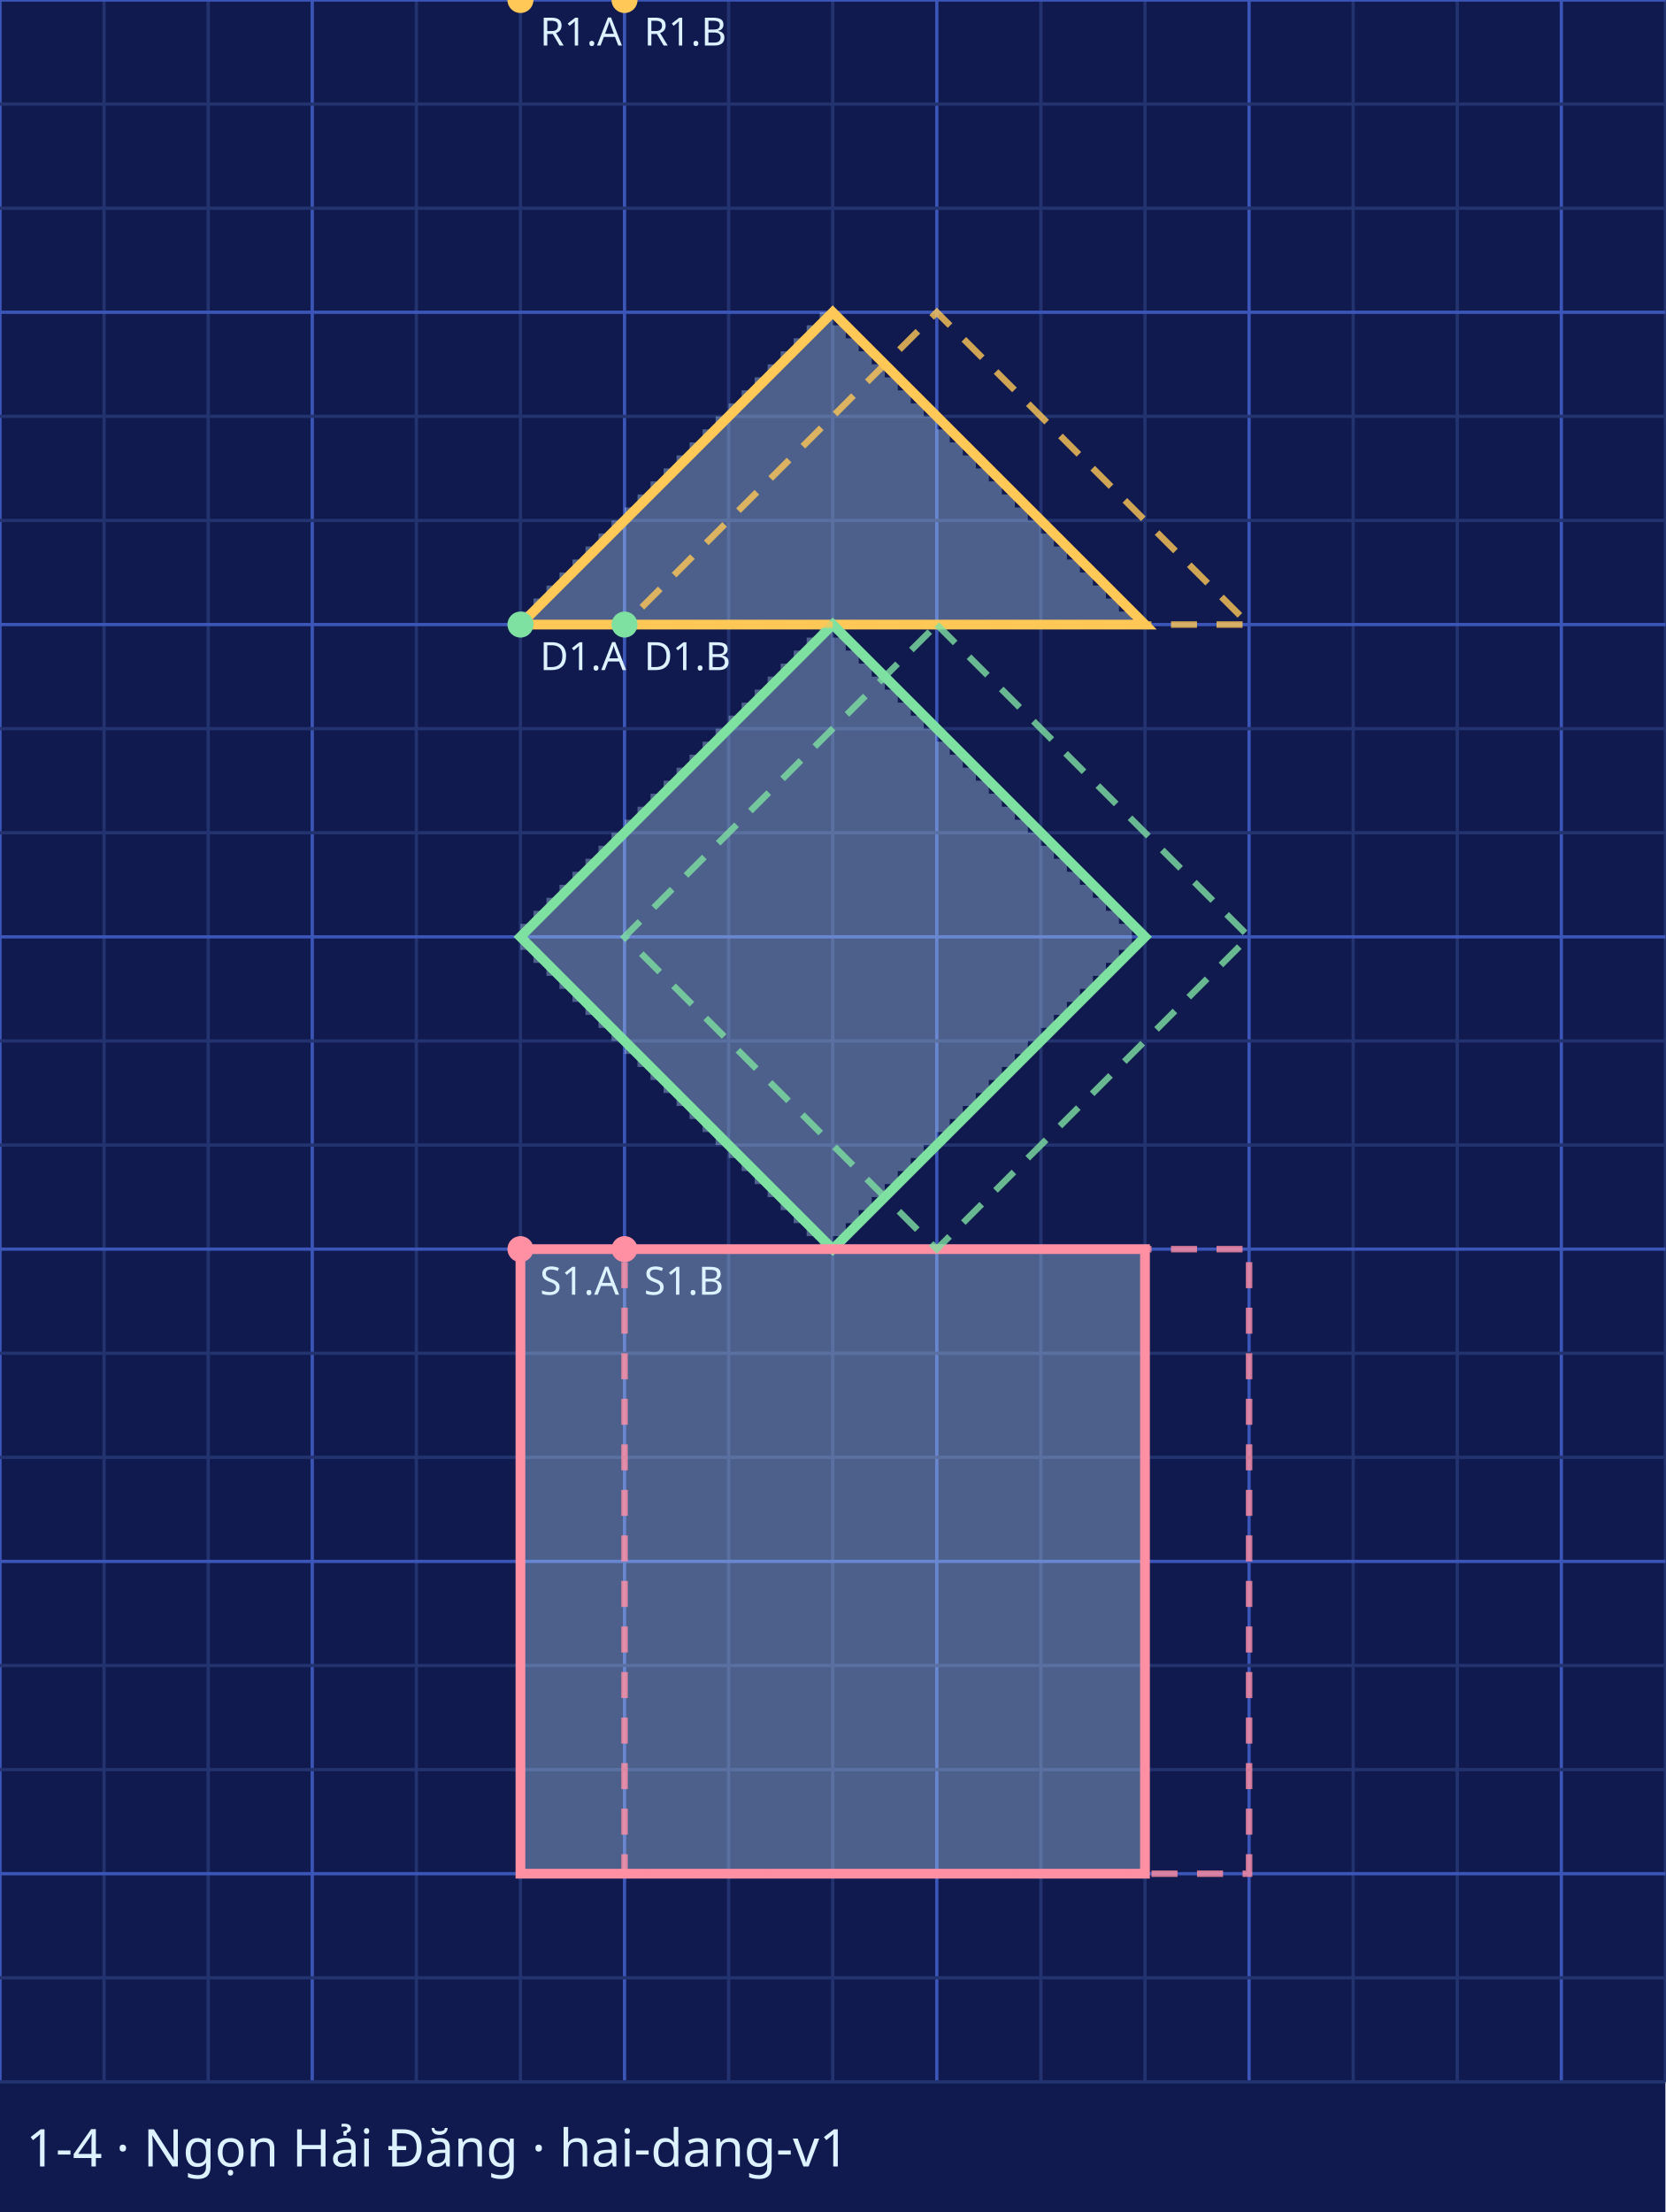
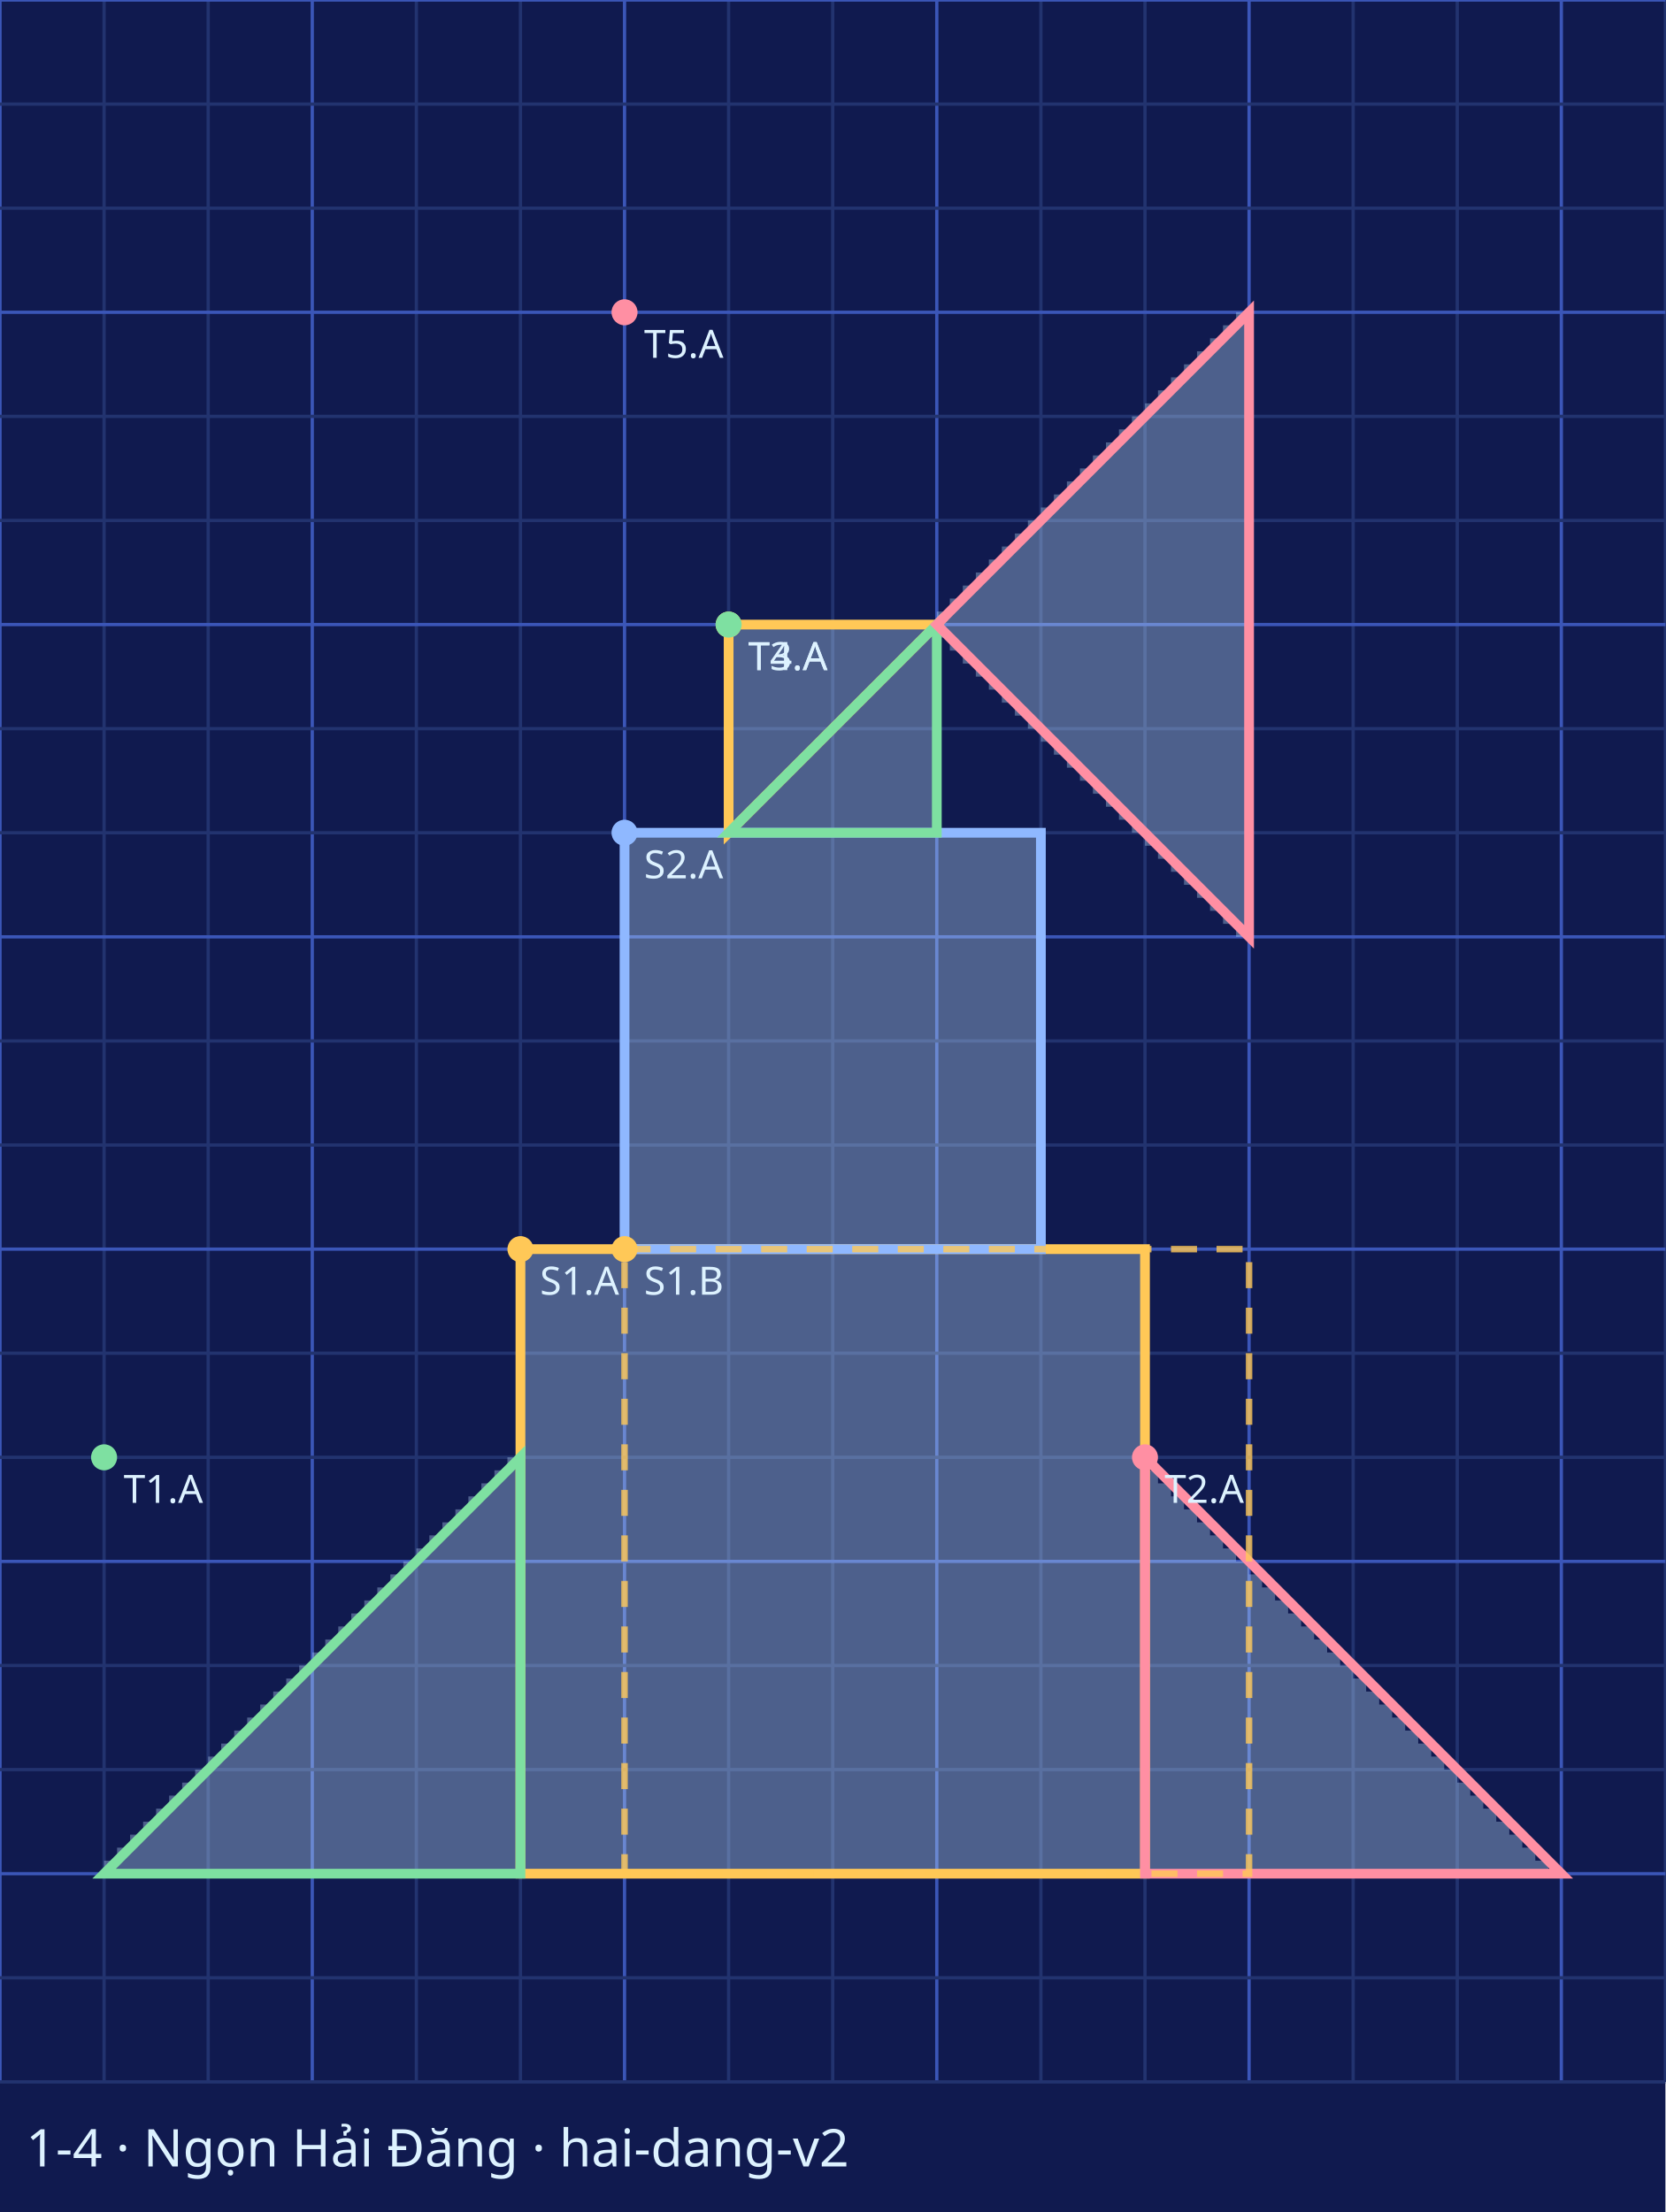
<svg xmlns="http://www.w3.org/2000/svg" width="512" height="680" viewBox="0 0 512 680">
  <rect width="512" height="680" fill="#101a4f" />
  <line x1="0" y1="0" x2="0" y2="640" stroke="#3b56b8" stroke-width="1" />
  <line x1="32" y1="0" x2="32" y2="640" stroke="#22336f" stroke-width="1" />
  <line x1="64" y1="0" x2="64" y2="640" stroke="#22336f" stroke-width="1" />
  <line x1="96" y1="0" x2="96" y2="640" stroke="#3b56b8" stroke-width="1" />
  <line x1="128" y1="0" x2="128" y2="640" stroke="#22336f" stroke-width="1" />
  <line x1="160" y1="0" x2="160" y2="640" stroke="#22336f" stroke-width="1" />
  <line x1="192" y1="0" x2="192" y2="640" stroke="#3b56b8" stroke-width="1" />
  <line x1="224" y1="0" x2="224" y2="640" stroke="#22336f" stroke-width="1" />
  <line x1="256" y1="0" x2="256" y2="640" stroke="#22336f" stroke-width="1" />
  <line x1="288" y1="0" x2="288" y2="640" stroke="#3b56b8" stroke-width="1" />
  <line x1="320" y1="0" x2="320" y2="640" stroke="#22336f" stroke-width="1" />
  <line x1="352" y1="0" x2="352" y2="640" stroke="#22336f" stroke-width="1" />
  <line x1="384" y1="0" x2="384" y2="640" stroke="#3b56b8" stroke-width="1" />
  <line x1="416" y1="0" x2="416" y2="640" stroke="#22336f" stroke-width="1" />
  <line x1="448" y1="0" x2="448" y2="640" stroke="#22336f" stroke-width="1" />
  <line x1="480" y1="0" x2="480" y2="640" stroke="#3b56b8" stroke-width="1" />
  <line x1="512" y1="0" x2="512" y2="640" stroke="#22336f" stroke-width="1" />
  <line x1="0" y1="0" x2="512" y2="0" stroke="#3b56b8" stroke-width="1" />
  <line x1="0" y1="32" x2="512" y2="32" stroke="#22336f" stroke-width="1" />
  <line x1="0" y1="64" x2="512" y2="64" stroke="#22336f" stroke-width="1" />
  <line x1="0" y1="96" x2="512" y2="96" stroke="#3b56b8" stroke-width="1" />
  <line x1="0" y1="128" x2="512" y2="128" stroke="#22336f" stroke-width="1" />
  <line x1="0" y1="160" x2="512" y2="160" stroke="#22336f" stroke-width="1" />
  <line x1="0" y1="192" x2="512" y2="192" stroke="#3b56b8" stroke-width="1" />
  <line x1="0" y1="224" x2="512" y2="224" stroke="#22336f" stroke-width="1" />
  <line x1="0" y1="256" x2="512" y2="256" stroke="#22336f" stroke-width="1" />
  <line x1="0" y1="288" x2="512" y2="288" stroke="#3b56b8" stroke-width="1" />
  <line x1="0" y1="320" x2="512" y2="320" stroke="#22336f" stroke-width="1" />
  <line x1="0" y1="352" x2="512" y2="352" stroke="#22336f" stroke-width="1" />
  <line x1="0" y1="384" x2="512" y2="384" stroke="#3b56b8" stroke-width="1" />
  <line x1="0" y1="416" x2="512" y2="416" stroke="#22336f" stroke-width="1" />
  <line x1="0" y1="448" x2="512" y2="448" stroke="#22336f" stroke-width="1" />
  <line x1="0" y1="480" x2="512" y2="480" stroke="#3b56b8" stroke-width="1" />
  <line x1="0" y1="512" x2="512" y2="512" stroke="#22336f" stroke-width="1" />
  <line x1="0" y1="544" x2="512" y2="544" stroke="#22336f" stroke-width="1" />
  <line x1="0" y1="576" x2="512" y2="576" stroke="#3b56b8" stroke-width="1" />
  <line x1="0" y1="608" x2="512" y2="608" stroke="#22336f" stroke-width="1" />
  <line x1="0" y1="640" x2="512" y2="640" stroke="#22336f" stroke-width="1" />
-   <path d="M252 96h4v4h-4zM248 100h12v4h-12zM244 104h20v4h-20zM240 108h28v4h-28zM236 112h36v4h-36zM232 116h44v4h-44zM228 120h52v4h-52zM224 124h60v4h-60zM220 128h68v4h-68zM216 132h76v4h-76zM212 136h84v4h-84zM208 140h92v4h-92zM204 144h100v4h-100zM200 148h108v4h-108zM196 152h116v4h-116zM192 156h124v4h-124zM188 160h132v4h-132zM184 164h140v4h-140zM180 168h148v4h-148zM176 172h156v4h-156zM172 176h164v4h-164zM168 180h172v4h-172zM164 184h180v4h-180zM160 188h188v4h-188zM252 192h4v4h-4zM248 196h12v4h-12zM244 200h20v4h-20zM240 204h28v4h-28zM236 208h36v4h-36zM232 212h44v4h-44zM228 216h52v4h-52zM224 220h60v4h-60zM220 224h68v4h-68zM216 228h76v4h-76zM212 232h84v4h-84zM208 236h92v4h-92zM204 240h100v4h-100zM200 244h108v4h-108zM196 248h116v4h-116zM192 252h124v4h-124zM188 256h132v4h-132zM184 260h140v4h-140zM180 264h148v4h-148zM176 268h156v4h-156zM172 272h164v4h-164zM168 276h172v4h-172zM164 280h180v4h-180zM160 284h188v4h-188zM160 288h188v4h-188zM164 292h180v4h-180zM168 296h172v4h-172zM172 300h164v4h-164zM176 304h156v4h-156zM180 308h148v4h-148zM184 312h140v4h-140zM188 316h132v4h-132zM192 320h124v4h-124zM196 324h116v4h-116zM200 328h108v4h-108zM204 332h100v4h-100zM208 336h92v4h-92zM212 340h84v4h-84zM216 344h76v4h-76zM220 348h68v4h-68zM224 352h60v4h-60zM228 356h52v4h-52zM232 360h44v4h-44zM236 364h36v4h-36zM240 368h28v4h-28zM244 372h20v4h-20zM248 376h12v4h-12zM252 380h4v4h-4zM160 384h192v4h-192zM160 388h192v4h-192zM160 392h192v4h-192zM160 396h192v4h-192zM160 400h192v4h-192zM160 404h192v4h-192zM160 408h192v4h-192zM160 412h192v4h-192zM160 416h192v4h-192zM160 420h192v4h-192zM160 424h192v4h-192zM160 428h192v4h-192zM160 432h192v4h-192zM160 436h192v4h-192zM160 440h192v4h-192zM160 444h192v4h-192zM160 448h192v4h-192zM160 452h192v4h-192zM160 456h192v4h-192zM160 460h192v4h-192zM160 464h192v4h-192zM160 468h192v4h-192zM160 472h192v4h-192zM160 476h192v4h-192zM160 480h192v4h-192zM160 484h192v4h-192zM160 488h192v4h-192zM160 492h192v4h-192zM160 496h192v4h-192zM160 500h192v4h-192zM160 504h192v4h-192zM160 508h192v4h-192zM160 512h192v4h-192zM160 516h192v4h-192zM160 520h192v4h-192zM160 524h192v4h-192zM160 528h192v4h-192zM160 532h192v4h-192zM160 536h192v4h-192zM160 540h192v4h-192zM160 544h192v4h-192zM160 548h192v4h-192zM160 552h192v4h-192zM160 556h192v4h-192zM160 560h192v4h-192zM160 564h192v4h-192zM160 568h192v4h-192zM160 572h192v4h-192z" fill="#BFE3FF" fill-opacity="0.35" />
-   <polygon data-piece="R1" points="160,192 352,192 256,96" fill="none" stroke="#FFC857" stroke-width="3" />
-   <polygon data-piece="D1" points="256,192 352,288 256,384 160,288" fill="none" stroke="#7EE0A1" stroke-width="3" />
-   <polygon data-piece="S1" points="160,384 352,384 352,576 160,576" fill="none" stroke="#FF8FA3" stroke-width="3" />
-   <polygon points="192,192 384,192 288,96" fill="none" stroke="#FFC857" stroke-width="2" stroke-dasharray="8 6" stroke-opacity="0.8" />
-   <polygon points="288,192 384,288 288,384 192,288" fill="none" stroke="#7EE0A1" stroke-width="2" stroke-dasharray="8 6" stroke-opacity="0.8" />
-   <polygon points="192,384 384,384 384,576 192,576" fill="none" stroke="#FF8FA3" stroke-width="2" stroke-dasharray="8 6" stroke-opacity="0.8" />
-   <circle cx="160" cy="0" r="4" fill="#FFC857" />
-   <text x="166" y="14" fill="#DDF2FF" font-family="sans-serif" font-size="12">R1.A</text>
-   <circle cx="192" cy="0" r="4" fill="#FFC857" />
-   <text x="198" y="14" fill="#DDF2FF" font-family="sans-serif" font-size="12">R1.B</text>
-   <circle cx="160" cy="192" r="4" fill="#7EE0A1" />
-   <text x="166" y="206" fill="#DDF2FF" font-family="sans-serif" font-size="12">D1.A</text>
-   <circle cx="192" cy="192" r="4" fill="#7EE0A1" />
-   <text x="198" y="206" fill="#DDF2FF" font-family="sans-serif" font-size="12">D1.B</text>
-   <circle cx="160" cy="384" r="4" fill="#FF8FA3" />
+   <path d="M380 96h4v4h-4zM376 100h8v4h-8zM372 104h12v4h-12zM368 108h16v4h-16zM364 112h20v4h-20zM360 116h24v4h-24zM356 120h28v4h-28zM352 124h32v4h-32zM348 128h36v4h-36zM344 132h40v4h-40zM340 136h44v4h-44zM336 140h48v4h-48zM332 144h52v4h-52zM328 148h56v4h-56zM324 152h60v4h-60zM320 156h64v4h-64zM316 160h68v4h-68zM312 164h72v4h-72zM308 168h76v4h-76zM304 172h80v4h-80zM300 176h84v4h-84zM296 180h88v4h-88zM292 184h92v4h-92zM288 188h96v4h-96zM224 192h160v4h-160zM224 196h64v4h-64zM292 196h92v4h-92zM224 200h64v4h-64zM296 200h88v4h-88zM224 204h64v4h-64zM300 204h84v4h-84zM224 208h64v4h-64zM304 208h80v4h-80zM224 212h64v4h-64zM308 212h76v4h-76zM224 216h64v4h-64zM312 216h72v4h-72zM224 220h64v4h-64zM316 220h68v4h-68zM224 224h64v4h-64zM320 224h64v4h-64zM224 228h64v4h-64zM324 228h60v4h-60zM224 232h64v4h-64zM328 232h56v4h-56zM224 236h64v4h-64zM332 236h52v4h-52zM224 240h64v4h-64zM336 240h48v4h-48zM224 244h64v4h-64zM340 244h44v4h-44zM224 248h64v4h-64zM344 248h40v4h-40zM224 252h64v4h-64zM348 252h36v4h-36zM192 256h128v4h-128zM352 256h32v4h-32zM192 260h128v4h-128zM356 260h28v4h-28zM192 264h128v4h-128zM360 264h24v4h-24zM192 268h128v4h-128zM364 268h20v4h-20zM192 272h128v4h-128zM368 272h16v4h-16zM192 276h128v4h-128zM372 276h12v4h-12zM192 280h128v4h-128zM376 280h8v4h-8zM192 284h128v4h-128zM380 284h4v4h-4zM192 288h128v4h-128zM192 292h128v4h-128zM192 296h128v4h-128zM192 300h128v4h-128zM192 304h128v4h-128zM192 308h128v4h-128zM192 312h128v4h-128zM192 316h128v4h-128zM192 320h128v4h-128zM192 324h128v4h-128zM192 328h128v4h-128zM192 332h128v4h-128zM192 336h128v4h-128zM192 340h128v4h-128zM192 344h128v4h-128zM192 348h128v4h-128zM192 352h128v4h-128zM192 356h128v4h-128zM192 360h128v4h-128zM192 364h128v4h-128zM192 368h128v4h-128zM192 372h128v4h-128zM192 376h128v4h-128zM192 380h128v4h-128zM160 384h192v4h-192zM160 388h192v4h-192zM160 392h192v4h-192zM160 396h192v4h-192zM160 400h192v4h-192zM160 404h192v4h-192zM160 408h192v4h-192zM160 412h192v4h-192zM160 416h192v4h-192zM160 420h192v4h-192zM160 424h192v4h-192zM160 428h192v4h-192zM160 432h192v4h-192zM160 436h192v4h-192zM160 440h192v4h-192zM160 444h192v4h-192zM156 448h196v4h-196zM152 452h204v4h-204zM148 456h212v4h-212zM144 460h220v4h-220zM140 464h228v4h-228zM136 468h236v4h-236zM132 472h244v4h-244zM128 476h252v4h-252zM124 480h260v4h-260zM120 484h268v4h-268zM116 488h276v4h-276zM112 492h284v4h-284zM108 496h292v4h-292zM104 500h300v4h-300zM100 504h308v4h-308zM96 508h316v4h-316zM92 512h324v4h-324zM88 516h332v4h-332zM84 520h340v4h-340zM80 524h348v4h-348zM76 528h356v4h-356zM72 532h364v4h-364zM68 536h372v4h-372zM64 540h380v4h-380zM60 544h388v4h-388zM56 548h396v4h-396zM52 552h404v4h-404zM48 556h412v4h-412zM44 560h420v4h-420zM40 564h428v4h-428zM36 568h436v4h-436zM32 572h444v4h-444z" fill="#BFE3FF" fill-opacity="0.35" />
+   <polygon data-piece="S1" points="160,384 352,384 352,576 160,576" fill="none" stroke="#FFC857" stroke-width="3" />
+   <polygon data-piece="T1" points="160,448 160,576 32,576" fill="none" stroke="#7EE0A1" stroke-width="3" />
+   <polygon data-piece="T2" points="352,448 352,576 480,576" fill="none" stroke="#FF8FA3" stroke-width="3" />
+   <polygon data-piece="S2" points="192,256 320,256 320,384 192,384" fill="none" stroke="#8FB8FF" stroke-width="3" />
+   <polygon data-piece="T3" points="224,192 288,192 224,256" fill="none" stroke="#FFC857" stroke-width="3" />
+   <polygon data-piece="T4" points="288,192 288,256 224,256" fill="none" stroke="#7EE0A1" stroke-width="3" />
+   <polygon data-piece="T5" points="384,96 384,288 288,192" fill="none" stroke="#FF8FA3" stroke-width="3" />
+   <polygon points="192,384 384,384 384,576 192,576" fill="none" stroke="#FFC857" stroke-width="2" stroke-dasharray="8 6" stroke-opacity="0.8" />
+   <circle cx="160" cy="384" r="4" fill="#FFC857" />
  <text x="166" y="398" fill="#DDF2FF" font-family="sans-serif" font-size="12">S1.A</text>
-   <circle cx="192" cy="384" r="4" fill="#FF8FA3" />
+   <circle cx="192" cy="384" r="4" fill="#FFC857" />
  <text x="198" y="398" fill="#DDF2FF" font-family="sans-serif" font-size="12">S1.B</text>
-   <text x="8" y="666" fill="#DDF2FF" font-family="sans-serif" font-size="16">1-4 · Ngọn Hải Đăng · hai-dang-v1</text>
+   <circle cx="32" cy="448" r="4" fill="#7EE0A1" />
+   <text x="38" y="462" fill="#DDF2FF" font-family="sans-serif" font-size="12">T1.A</text>
+   <circle cx="352" cy="448" r="4" fill="#FF8FA3" />
+   <text x="358" y="462" fill="#DDF2FF" font-family="sans-serif" font-size="12">T2.A</text>
+   <circle cx="192" cy="256" r="4" fill="#8FB8FF" />
+   <text x="198" y="270" fill="#DDF2FF" font-family="sans-serif" font-size="12">S2.A</text>
+   <circle cx="224" cy="192" r="4" fill="#FFC857" />
+   <text x="230" y="206" fill="#DDF2FF" font-family="sans-serif" font-size="12">T3.A</text>
+   <circle cx="224" cy="192" r="4" fill="#7EE0A1" />
+   <text x="230" y="206" fill="#DDF2FF" font-family="sans-serif" font-size="12">T4.A</text>
+   <circle cx="192" cy="96" r="4" fill="#FF8FA3" />
+   <text x="198" y="110" fill="#DDF2FF" font-family="sans-serif" font-size="12">T5.A</text>
+   <text x="8" y="666" fill="#DDF2FF" font-family="sans-serif" font-size="16">1-4 · Ngọn Hải Đăng · hai-dang-v2</text>
</svg>
